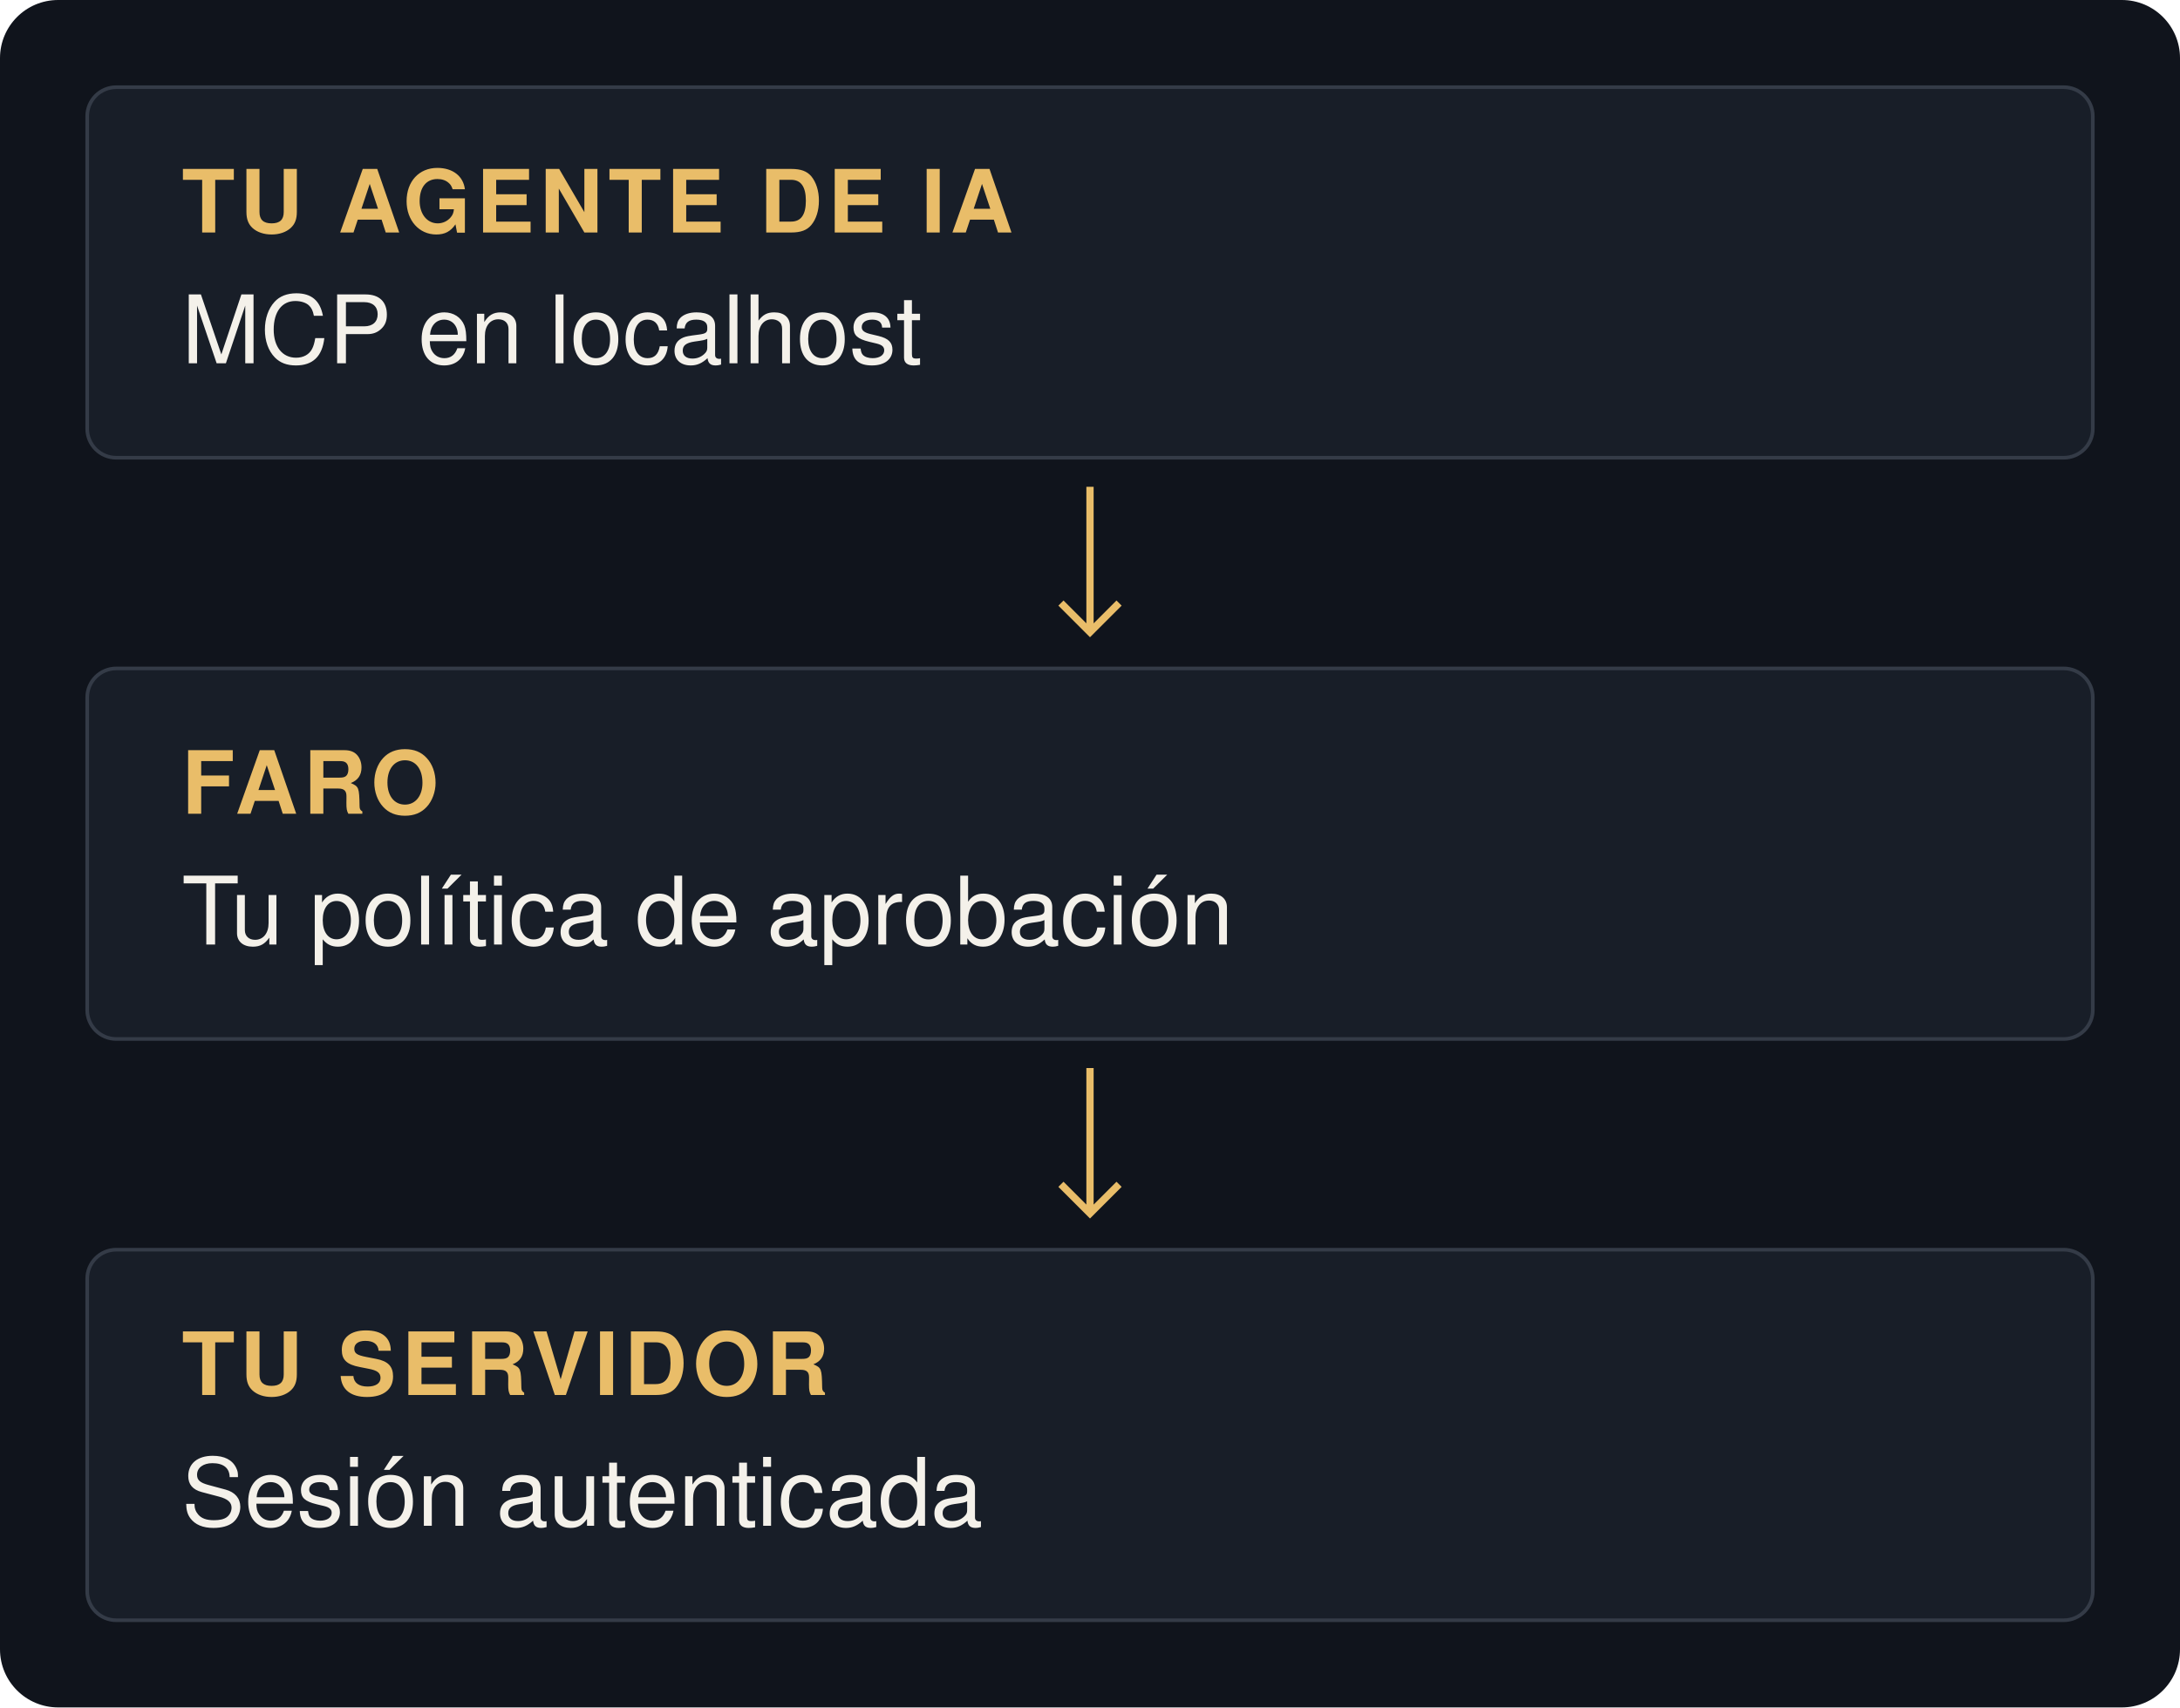
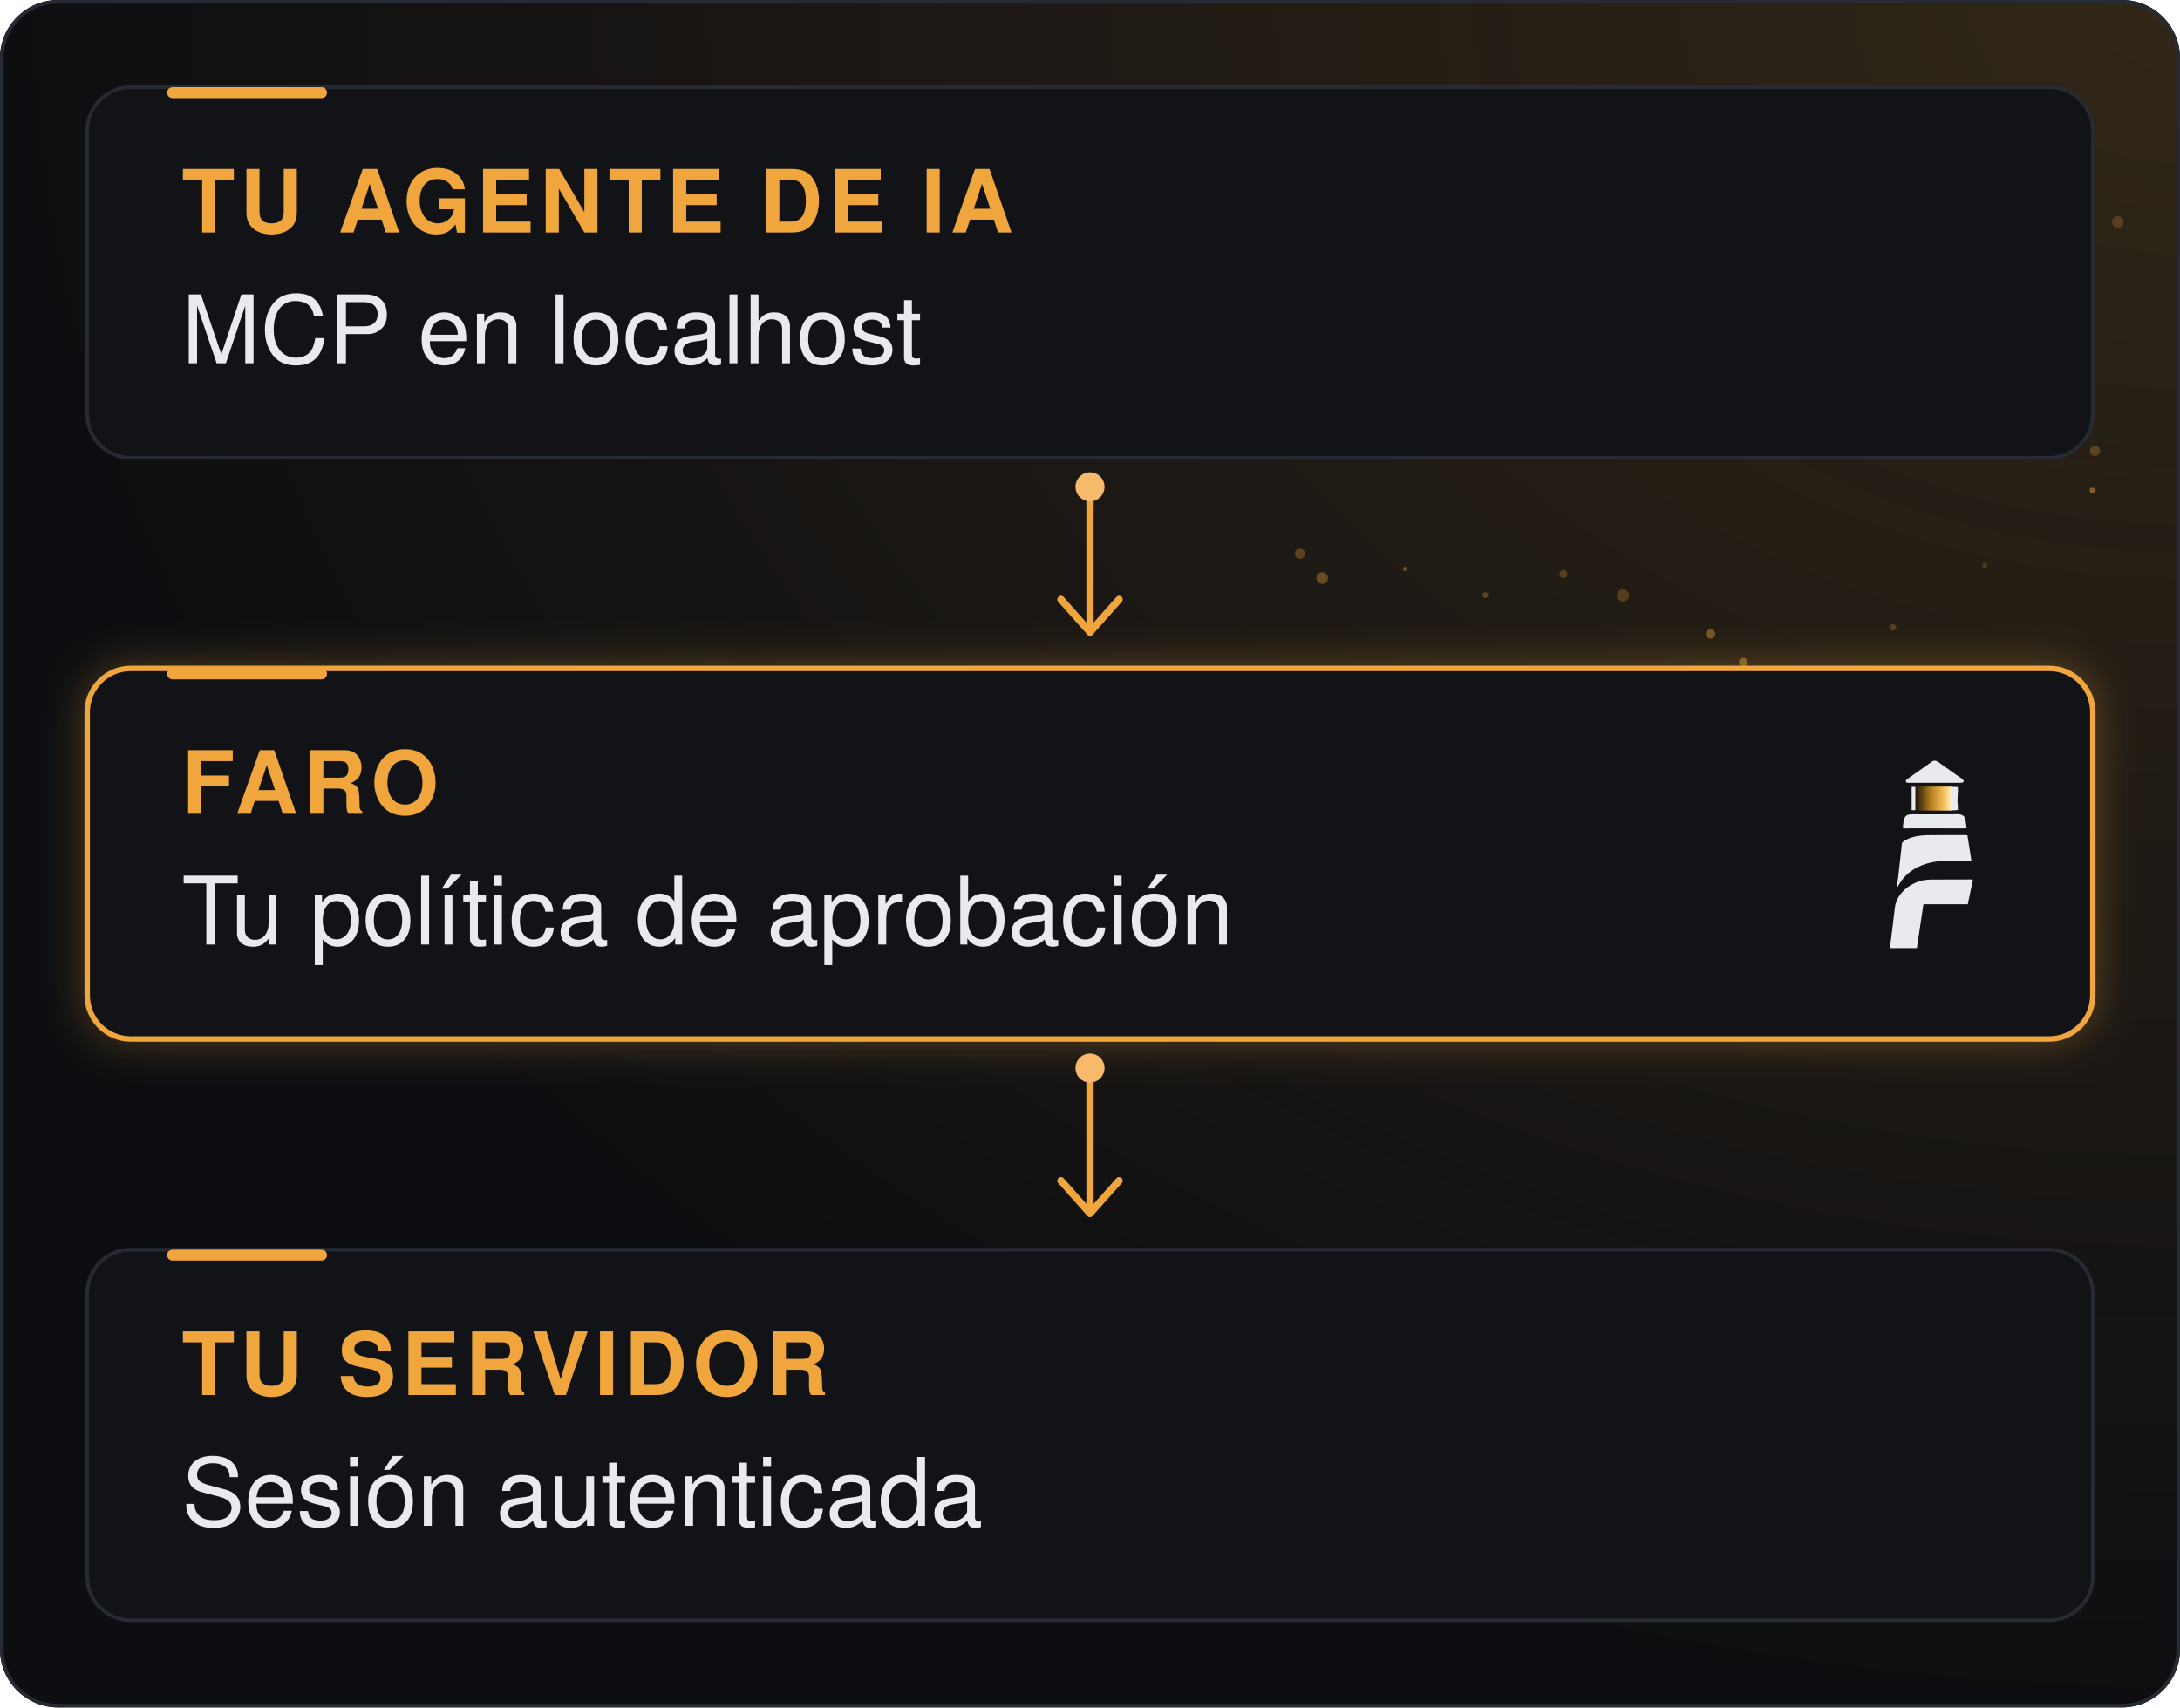
<svg xmlns="http://www.w3.org/2000/svg" width="600" height="470" viewBox="0 0 600 470" role="img" aria-labelledby="title">
-   <rect width="600" height="470" rx="16" fill="#10141c" />
+   <defs>
+     <linearGradient id="glass" x1="0" x2="1">
+       <stop offset="0" stop-color="#17120a" />
+       <stop offset=".45" stop-color="#b9831f" />
+       <stop offset=".8" stop-color="#f5c463" />
+       <stop offset="1" stop-color="#fff1c9" />
+     </linearGradient>
+     <radialGradient id="glow" cx="1" cy="0" r="1">
+       <stop offset="0" stop-color="#f0a63c" stop-opacity=".16" />
+       <stop offset="1" stop-color="#f0a63c" stop-opacity="0" />
+     </radialGradient>
+     <filter id="soft" x="-20%" y="-50%" width="140%" height="200%">
+       <feGaussianBlur stdDeviation="6" />
+     </filter>
+   </defs>
+   <rect width="600" height="470" rx="16" fill="#0d0e11" />
+   <rect width="600" height="470" rx="16" fill="url(#glow)" />
+   <circle cx="349.1" cy="226.4" r="1.4" fill="#f0a63c" opacity="0.31" />
+   <circle cx="441.5" cy="241.6" r="1.3" fill="#f0a63c" opacity="0.18" />
+   <circle cx="427.9" cy="112.5" r="1.5" fill="#f0a63c" opacity="0.26" />
+   <circle cx="443.0" cy="259.7" r="1.1" fill="#f0a63c" opacity="0.36" />
+   <circle cx="441.0" cy="186.3" r="1.5" fill="#f0a63c" opacity="0.38" />
+   <circle cx="447.4" cy="232.9" r="1.2" fill="#f0a63c" opacity="0.46" />
+   <circle cx="497.6" cy="227.0" r="1.6" fill="#f0a63c" opacity="0.52" />
+   <circle cx="470.8" cy="174.5" r="1.3" fill="#f0a63c" opacity="0.41" />
+   <circle cx="422.2" cy="218.8" r="1.6" fill="#f0a63c" opacity="0.25" />
+   <circle cx="350.8" cy="61.4" r="1.3" fill="#f0a63c" opacity="0.45" />
+   <circle cx="576.6" cy="124.1" r="1.4" fill="#f0a63c" opacity="0.26" />
+   <circle cx="461.2" cy="56.5" r="1.1" fill="#f0a63c" opacity="0.16" />
+   <circle cx="476.4" cy="240.1" r="0.9" fill="#f0a63c" opacity="0.54" />
+   <circle cx="427.0" cy="232.3" r="0.7" fill="#f0a63c" opacity="0.18" />
+   <circle cx="423.9" cy="234.4" r="1.7" fill="#f0a63c" opacity="0.46" />
+   <circle cx="377.9" cy="85.9" r="1.1" fill="#f0a63c" opacity="0.41" />
+   <circle cx="562.0" cy="226.5" r="1.3" fill="#f0a63c" opacity="0.18" />
+   <circle cx="418.3" cy="208.1" r="1.7" fill="#f0a63c" opacity="0.22" />
+   <circle cx="393.3" cy="189.7" r="1.3" fill="#f0a63c" opacity="0.52" />
+   <circle cx="390.0" cy="122.4" r="0.9" fill="#f0a63c" opacity="0.36" />
+   <circle cx="464.4" cy="50.9" r="1.4" fill="#f0a63c" opacity="0.51" />
+   <circle cx="354.2" cy="59.4" r="1.7" fill="#f0a63c" opacity="0.28" />
+   <circle cx="509.0" cy="113.6" r="1.3" fill="#f0a63c" opacity="0.52" />
+   <circle cx="363.9" cy="159.1" r="1.6" fill="#f0a63c" opacity="0.35" />
+   <circle cx="379.9" cy="215.5" r="1.2" fill="#f0a63c" opacity="0.21" />
+   <circle cx="382.4" cy="34.3" r="1.0" fill="#f0a63c" opacity="0.25" />
+   <circle cx="421.9" cy="261.9" r="0.7" fill="#f0a63c" opacity="0.18" />
+   <circle cx="446.7" cy="163.9" r="1.7" fill="#f0a63c" opacity="0.24" />
+   <circle cx="499.8" cy="187.4" r="0.9" fill="#f0a63c" opacity="0.20" />
+   <circle cx="582.9" cy="61.1" r="1.6" fill="#f0a63c" opacity="0.22" />
+   <circle cx="403.5" cy="186.8" r="1.6" fill="#f0a63c" opacity="0.34" />
+   <circle cx="423.3" cy="230.4" r="1.0" fill="#f0a63c" opacity="0.40" />
+   <circle cx="540.9" cy="203.6" r="1.1" fill="#f0a63c" opacity="0.47" />
+   <circle cx="408.8" cy="163.8" r="0.8" fill="#f0a63c" opacity="0.29" />
+   <circle cx="430.3" cy="158.0" r="1.1" fill="#f0a63c" opacity="0.26" />
+   <circle cx="395.0" cy="247.5" r="1.3" fill="#f0a63c" opacity="0.52" />
+   <circle cx="555.9" cy="56.7" r="0.7" fill="#f0a63c" opacity="0.51" />
+   <circle cx="357.8" cy="152.4" r="1.4" fill="#f0a63c" opacity="0.30" />
+   <circle cx="468.2" cy="87.6" r="1.5" fill="#f0a63c" opacity="0.54" />
+   <circle cx="567.4" cy="101.3" r="1.0" fill="#f0a63c" opacity="0.34" />
+   <circle cx="453.6" cy="73.8" r="1.0" fill="#f0a63c" opacity="0.30" />
+   <circle cx="401.7" cy="102.4" r="1.7" fill="#f0a63c" opacity="0.23" />
+   <circle cx="377.9" cy="42.3" r="1.4" fill="#f0a63c" opacity="0.39" />
+   <circle cx="575.9" cy="135.0" r="0.8" fill="#f0a63c" opacity="0.45" />
+   <circle cx="493.4" cy="30.9" r="1.0" fill="#f0a63c" opacity="0.30" />
+   <circle cx="386.7" cy="156.6" r="0.6" fill="#f0a63c" opacity="0.36" />
+   <circle cx="479.8" cy="182.3" r="1.2" fill="#f0a63c" opacity="0.44" />
+   <circle cx="546.3" cy="155.6" r="0.7" fill="#f0a63c" opacity="0.20" />
+   <circle cx="453.4" cy="89.3" r="1.6" fill="#f0a63c" opacity="0.38" />
+   <circle cx="463.2" cy="45.2" r="1.4" fill="#f0a63c" opacity="0.39" />
+   <circle cx="398.7" cy="84.5" r="0.8" fill="#f0a63c" opacity="0.28" />
+   <circle cx="521.0" cy="172.7" r="0.9" fill="#f0a63c" opacity="0.25" />
+   <circle cx="536.3" cy="102.3" r="0.7" fill="#f0a63c" opacity="0.18" />
+   <circle cx="372.8" cy="253.1" r="1.4" fill="#f0a63c" opacity="0.31" />
+   <rect x=".5" y=".5" width="599" height="469" rx="15.5" fill="none" stroke="#262a33" />
  <g font-family="Segoe UI, Helvetica, Arial, sans-serif">
-     <rect x="24" y="24" width="552" height="102" rx="8" fill="#181e28" stroke="#343b47" />
-     <text x="50" y="64" font-size="24" fill="#e9bd69" font-weight="600" letter-spacing="1.5">TU AGENTE DE IA</text>
-     <text x="50" y="100" font-size="26" fill="#f4f1ea" font-weight="400">MCP en localhost</text>
-     <rect x="24" y="184" width="552" height="102" rx="8" fill="#181e28" stroke="#343b47" />
-     <text x="50" y="224" font-size="24" fill="#e9bd69" font-weight="600" letter-spacing="1.5">FARO</text>
-     <text x="50" y="260" font-size="26" fill="#f4f1ea" font-weight="400">Tu política de aprobación</text>
-     <rect x="24" y="344" width="552" height="102" rx="8" fill="#181e28" stroke="#343b47" />
-     <text x="50" y="384" font-size="24" fill="#e9bd69" font-weight="600" letter-spacing="1.5">TU SERVIDOR</text>
-     <text x="50" y="420" font-size="26" fill="#f4f1ea" font-weight="400">Sesión autenticada</text>
-     <path d="M300 134v40m-8-8 8 8 8-8M300 294v40m-8-8 8 8 8-8" fill="none" stroke="#e9bd69" stroke-width="2" />
+     <rect x="24" y="24" width="552" height="102" rx="12" fill="#111317" stroke="#262a33" />
+     <rect x="46" y="24" width="44" height="3" rx="1.5" fill="#f0a63c" />
+     <text x="50" y="64" font-size="24" fill="#f0a63c" font-weight="600" letter-spacing="1.5">TU AGENTE DE IA</text>
+     <text x="50" y="100" font-size="26" fill="#e8eaee" font-weight="400">MCP en localhost</text>
+     <rect x="24" y="184" width="552" height="102" rx="12" fill="#f0a63c" opacity=".35" filter="url(#soft)" />
+     <rect x="24" y="184" width="552" height="102" rx="12" fill="#111317" stroke="#f0a63c" stroke-width="1.5" />
+     <rect x="46" y="184" width="44" height="3" rx="1.5" fill="#f0a63c" />
+     <text x="50" y="224" font-size="24" fill="#f0a63c" font-weight="600" letter-spacing="1.5">FARO</text>
+     <text x="50" y="260" font-size="26" fill="#e8eaee" font-weight="400">Tu política de aprobación</text>
+     <rect x="24" y="344" width="552" height="102" rx="12" fill="#111317" stroke="#262a33" />
+     <rect x="46" y="344" width="44" height="3" rx="1.5" fill="#f0a63c" />
+     <text x="50" y="384" font-size="24" fill="#f0a63c" font-weight="600" letter-spacing="1.5">TU SERVIDOR</text>
+     <text x="50" y="420" font-size="26" fill="#e8eaee" font-weight="400">Sesión autenticada</text>
+     <g transform="translate(520 209) scale(0.0917) translate(-383 -262)">
+       <rect x="459" y="344" width="112" height="72" fill="url(#glass)" />
+       <path fill="#e8eaee" fill-rule="evenodd" d="M606.5 328.19C604.4 333 600.15 332.51 595.5 332.55C586.17 332.64 576.83 332.6 567.5 332.59C534.83 332.56 502.17 332.47 469.5 332.57C461.17 332.59 452.83 332.64 444.5 332.56C440.34 332.52 436.5 333.13 433.08 330.5C430.81 323.92 436.44 321.85 440.98 318.5C451.37 310.81 462.17 303.69 472.61 296.07C482.65 288.74 492.85 281.6 503.1 274.57C507.34 271.66 512.3 266.85 517.54 266.22C525.5 265.27 533.19 272.79 539.3 277.18C555.43 288.78 572.03 299.72 588.04 311.47C593.3 315.33 605.84 321.61 606.5 328.19ZM450 344.85C453.73 344.85 457.47 344.85 461.2 344.85C461.2 368.24 461.2 391.62 461.2 415.01C457.47 415.01 453.73 415.01 450 415.01C450 391.62 450 368.24 450 344.85ZM568.07 345.04C569.38 344.93 570.69 344.81 572 344.69C577.5 344.87 583 345.05 588.5 345.23C588.7 350.12 588.89 355.01 589.09 359.9C587.62 362.88 588.31 367.02 588.26 370.5C588.17 377.38 586.56 394.45 588.83 400C588.85 400.32 588.88 400.63 588.9 400.95C588.73 405.46 588.56 409.98 588.39 414.5C584.59 414.75 580.8 415.01 577 415.26C572.67 415.19 568.33 415.11 564 415.04C565.78 414.52 567.56 414.01 569.34 413.5C574.33 405.66 571.21 399.98 570.97 391.5C570.82 386.17 571.71 380.84 571.61 375.5C571.53 371.49 570.69 367.51 570.7 363.5C570.71 357.8 572.22 352.16 571.69 346.5C570.48 346.01 569.27 345.53 568.07 345.04ZM614.5 469.37C598.21 470.03 581.8 469.47 565.5 469.46C538.5 469.44 511.5 469.5 484.5 469.43C471.17 469.39 457.83 469.38 444.5 469.43C437.75 469.46 429.88 470.47 423.5 468.55C425.07 457.46 424.15 438.63 433.87 431.4C440.09 426.77 447.16 427.28 454.5 427.23C466.5 427.14 478.5 427.26 490.5 427.24C517.16 427.2 543.84 427.11 570.5 427.23C580.29 427.28 595.42 424.96 603.75 430.73C612.35 436.69 611.88 446.11 613.2 455.48C613.84 460.1 615.03 464.78 614.5 469.37ZM617.43 490.5C621.4 515.83 625.38 541.17 629.35 566.5C621.4 569.14 610.94 567.41 602.5 567.45C582.21 567.55 561.77 566.69 541.5 567.56C501.29 569.27 459.75 583.3 431.11 612.62C420.8 623.18 413.53 634.87 406.5 647.72C405.48 641.3 408.72 623.72 409.55 616.24C412.07 593.65 414.61 571.09 417.07 548.5C417.97 540.16 418.93 531.83 419.85 523.5C420.22 520.12 419.95 515.26 421.87 512.35C424.33 508.62 429.44 505.81 433.25 503.73C443.62 498.06 454.86 494.87 466.46 492.76C484.22 489.54 502.52 489.7 520.5 489.71C536.5 489.72 552.5 489.61 568.5 489.69C578.83 489.73 589.17 489.69 599.5 489.69C605.39 489.7 611.79 488.98 617.43 490.5ZM633.92 623.5C628.75 648.07 623.58 672.63 618.41 697.2C574.06 697.2 529.71 697.2 485.36 697.2C478.81 741.05 472.26 784.9 465.7 828.75C438.86 828.75 412.03 828.75 385.19 828.75C384.88 821.02 386.78 813.15 387.72 805.47C389.43 791.47 391.24 777.49 392.89 763.5C394.54 749.5 396.22 735.49 397.93 721.5C399.02 712.55 399.58 703.32 402.25 694.66C411.99 662.96 439.15 640.09 469.72 629.29C487.65 622.96 505.73 623.01 524.5 623.02C536.83 623.02 549.17 623.02 561.5 622.99C577.5 622.94 593.5 622.96 609.5 622.97C617.32 622.98 626.35 621.82 633.92 623.5Z" />
+     </g>
+     <path d="M300 134L300 174" stroke="#f0a63c" stroke-width="2" stroke-linecap="round" />
+     <path d="M292 165L300 174L308 165" fill="none" stroke="#f0a63c" stroke-width="2" stroke-linecap="round" stroke-linejoin="round" />
+     <circle cx="300" cy="134" r="4" fill="#f6ba6a" />
+     <path d="M300 294L300 334" stroke="#f0a63c" stroke-width="2" stroke-linecap="round" />
+     <path d="M292 325L300 334L308 325" fill="none" stroke="#f0a63c" stroke-width="2" stroke-linecap="round" stroke-linejoin="round" />
+     <circle cx="300" cy="294" r="4" fill="#f6ba6a" />
  </g>
</svg>
